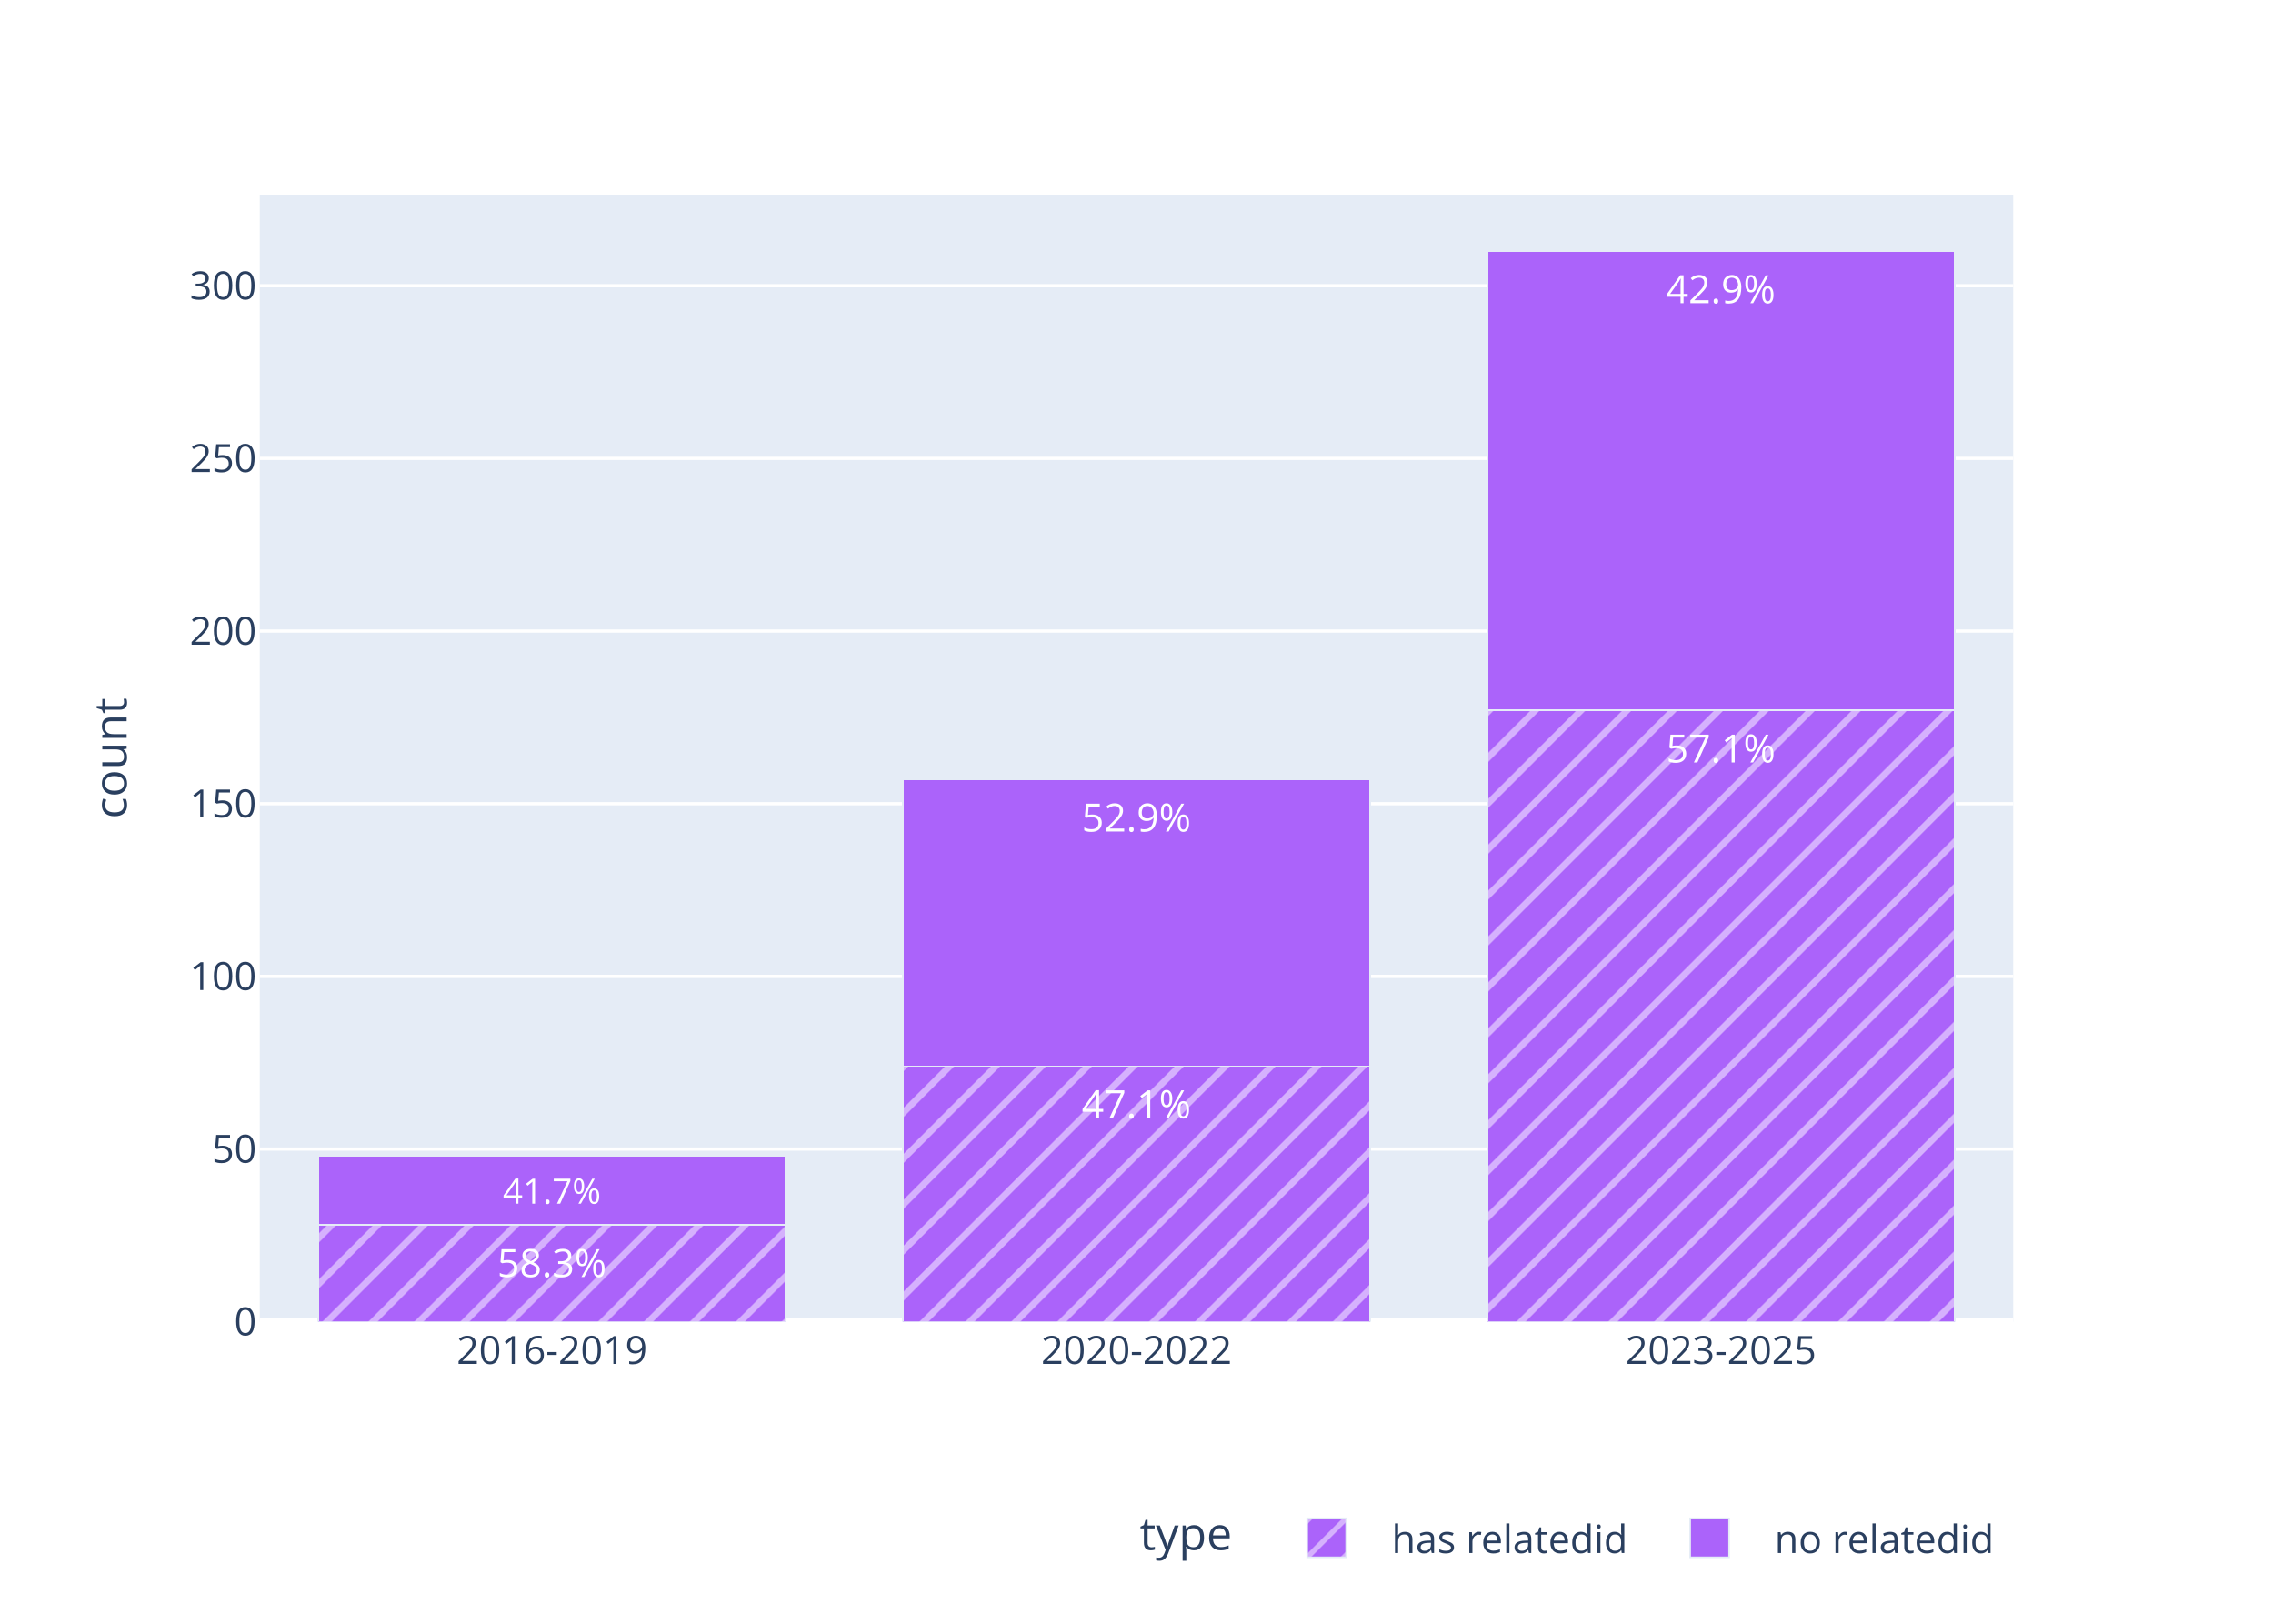
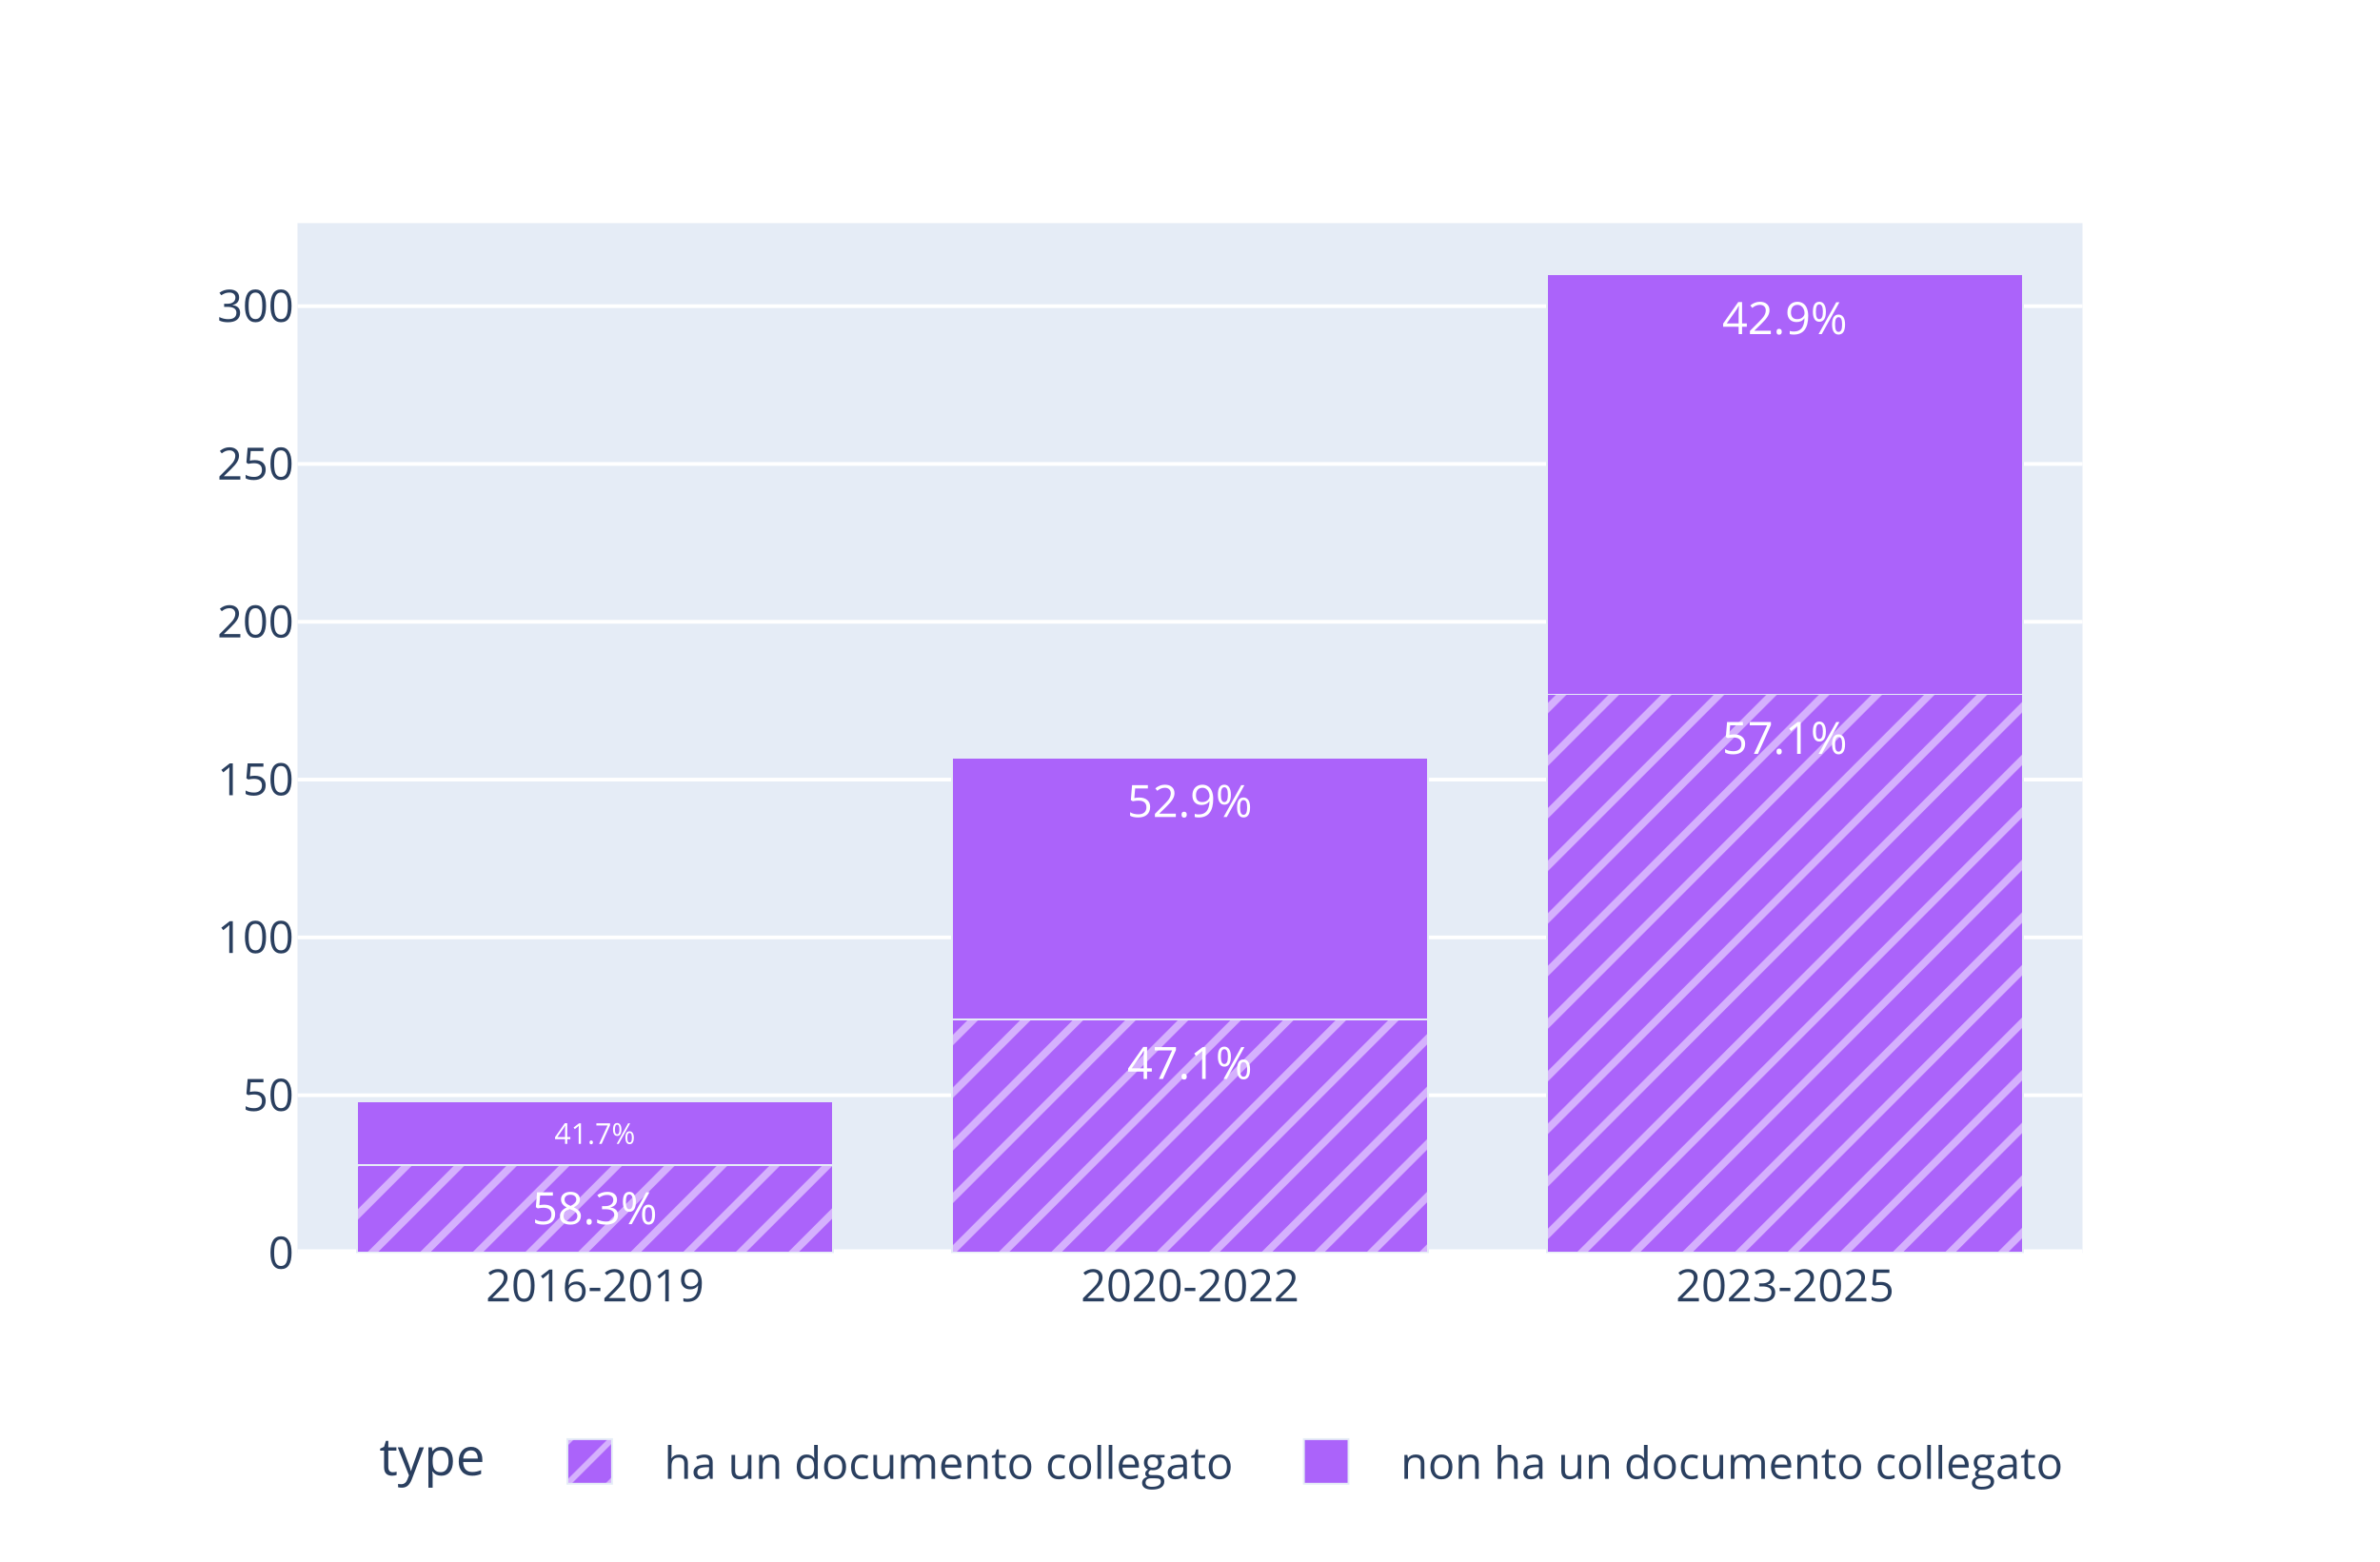
- <svg xmlns="http://www.w3.org/2000/svg" class="main-svg" width="700" height="500" style="" viewBox="0 0 700 500">
-   <rect x="0" y="0" width="700" height="500" style="fill: rgb(255, 255, 255); fill-opacity: 1;" />
-   <defs id="defs-72dac1">
+ <svg xmlns="http://www.w3.org/2000/svg" class="main-svg" width="640" height="420" style="" viewBox="0 0 640 420">
+   <rect x="0" y="0" width="640" height="420" style="fill: rgb(255, 255, 255); fill-opacity: 1;" />
+   <defs id="defs-c658f3">
    <g class="clips">
-       <clipPath id="clip72dac1xyplot" class="plotclip">
-         <rect width="540" height="347" />
-       </clipPath>
-       <clipPath class="axesclip" id="clip72dac1x">
-         <rect x="80" y="0" width="540" height="500" />
-       </clipPath>
-       <clipPath class="axesclip" id="clip72dac1y">
-         <rect x="0" y="60" width="700" height="347" />
-       </clipPath>
-       <clipPath class="axesclip" id="clip72dac1xy">
-         <rect x="80" y="60" width="540" height="347" />
+       <clipPath id="clipc658f3xyplot" class="plotclip">
+         <rect width="480" height="277" />
+       </clipPath>
+       <clipPath class="axesclip" id="clipc658f3x">
+         <rect x="80" y="0" width="480" height="420" />
+       </clipPath>
+       <clipPath class="axesclip" id="clipc658f3y">
+         <rect x="0" y="60" width="640" height="277" />
+       </clipPath>
+       <clipPath class="axesclip" id="clipc658f3xy">
+         <rect x="80" y="60" width="480" height="277" />
      </clipPath>
    </g>
    <g class="gradients" />
    <g class="patterns">
-       <pattern id="p72dac1-legend-b90139" width="14.142px" height="14.142px" patternUnits="userSpaceOnUse" patternTransform="scale(0.8)">
+       <pattern id="pc658f3-legend-ed1af8" width="14.142px" height="14.142px" patternUnits="userSpaceOnUse" patternTransform="scale(0.8)">
        <rect width="14.142px" height="14.142px" fill="rgb(171, 99, 250)" fill-opacity="1" />
        <path d="M-3.536,3.536l7.071,-7.071M0,14.142L14.142,0M10.607,17.678l7.071,-7.071" opacity="0.5" stroke="rgb(255, 255, 255)" stroke-width="2px" />
      </pattern>
-       <pattern id="p72dac1-b90139" width="14.142px" height="14.142px" patternUnits="userSpaceOnUse" patternTransform="">
+       <pattern id="pc658f3-ed1af8" width="14.142px" height="14.142px" patternUnits="userSpaceOnUse" patternTransform="">
        <rect width="14.142px" height="14.142px" fill="rgb(171, 99, 250)" fill-opacity="1" />
        <path d="M-3.536,3.536l7.071,-7.071M0,14.142L14.142,0M10.607,17.678l7.071,-7.071" opacity="0.5" stroke="rgb(255, 255, 255)" stroke-width="2px" />
      </pattern>
    </g>
  </defs>
  <g class="bglayer">
-     <rect class="bg" x="80" y="60" width="540" height="347" style="fill: rgb(229, 236, 246); fill-opacity: 1; stroke-width: 0;" />
+     <rect class="bg" x="80" y="60" width="480" height="277" style="fill: rgb(229, 236, 246); fill-opacity: 1; stroke-width: 0;" />
  </g>
  <g class="layer-below">
    <g class="imagelayer" />
    <g class="shapelayer" />
  </g>
  <g class="cartesianlayer">
    <g class="subplot xy">
      <g class="layer-subplot">
        <g class="shapelayer" />
        <g class="imagelayer" />
      </g>
      <g class="minor-gridlayer">
        <g class="x" />
        <g class="y" />
      </g>
      <g class="gridlayer">
        <g class="x" />
        <g class="y">
-           <path class="ygrid crisp" transform="translate(0,353.83)" d="M80,0h540" style="stroke: rgb(255, 255, 255); stroke-opacity: 1; stroke-width: 1px;" />
-           <path class="ygrid crisp" transform="translate(0,300.66)" d="M80,0h540" style="stroke: rgb(255, 255, 255); stroke-opacity: 1; stroke-width: 1px;" />
-           <path class="ygrid crisp" transform="translate(0,247.49)" d="M80,0h540" style="stroke: rgb(255, 255, 255); stroke-opacity: 1; stroke-width: 1px;" />
-           <path class="ygrid crisp" transform="translate(0,194.32)" d="M80,0h540" style="stroke: rgb(255, 255, 255); stroke-opacity: 1; stroke-width: 1px;" />
-           <path class="ygrid crisp" transform="translate(0,141.15)" d="M80,0h540" style="stroke: rgb(255, 255, 255); stroke-opacity: 1; stroke-width: 1px;" />
-           <path class="ygrid crisp" transform="translate(0,87.98)" d="M80,0h540" style="stroke: rgb(255, 255, 255); stroke-opacity: 1; stroke-width: 1px;" />
+           <path class="ygrid crisp" transform="translate(0,294.56)" d="M80,0h480" style="stroke: rgb(255, 255, 255); stroke-opacity: 1; stroke-width: 1px;" />
+           <path class="ygrid crisp" transform="translate(0,252.11)" d="M80,0h480" style="stroke: rgb(255, 255, 255); stroke-opacity: 1; stroke-width: 1px;" />
+           <path class="ygrid crisp" transform="translate(0,209.67)" d="M80,0h480" style="stroke: rgb(255, 255, 255); stroke-opacity: 1; stroke-width: 1px;" />
+           <path class="ygrid crisp" transform="translate(0,167.23)" d="M80,0h480" style="stroke: rgb(255, 255, 255); stroke-opacity: 1; stroke-width: 1px;" />
+           <path class="ygrid crisp" transform="translate(0,124.78)" d="M80,0h480" style="stroke: rgb(255, 255, 255); stroke-opacity: 1; stroke-width: 1px;" />
+           <path class="ygrid crisp" transform="translate(0,82.34)" d="M80,0h480" style="stroke: rgb(255, 255, 255); stroke-opacity: 1; stroke-width: 1px;" />
        </g>
      </g>
      <g class="zerolinelayer">
-         <path class="yzl zl crisp" transform="translate(0,407)" d="M80,0h540" style="stroke: rgb(255, 255, 255); stroke-opacity: 1; stroke-width: 2px;" />
+         <path class="yzl zl crisp" transform="translate(0,337)" d="M80,0h480" style="stroke: rgb(255, 255, 255); stroke-opacity: 1; stroke-width: 2px;" />
      </g>
      <g class="layer-between">
        <g class="shapelayer" />
        <g class="imagelayer" />
      </g>
      <path class="xlines-below" />
      <path class="ylines-below" />
      <g class="overlines-below" />
      <g class="xaxislayer-below" />
      <g class="yaxislayer-below" />
      <g class="overaxes-below" />
      <g class="overplot">
-         <g class="xy" transform="translate(80,60)" clip-path="url(#clip72dac1xyplot)">
+         <g class="xy" transform="translate(80,60)" clip-path="url(#clipc658f3xyplot)">
          <g class="barlayer mlayer">
            <g class="trace bars" shape-rendering="crispEdges" style="opacity: 1;">
              <g class="points">
                <g class="point">
-                   <path d="M18,347V317.23H162V347Z" style="vector-effect: none; opacity: 1; stroke-width: 0.5px; fill: url('#p72dac1-b90139'); stroke: rgb(229, 236, 246); stroke-opacity: 1;" class="pattern_filled" />
-                   <text class="bartext bartext-inside" text-anchor="middle" data-notex="1" x="0" y="0" style="font-family: 'Open Sans', verdana, arial, sans-serif; font-size: 12px; fill: rgb(255, 255, 255); fill-opacity: 1; white-space: pre;" transform="translate(89.95996,333.23)">58.3%</text>
-                 </g>
-                 <g class="point">
-                   <path d="M198,347V268.31H342V347Z" style="vector-effect: none; opacity: 1; stroke-width: 0.5px; fill: url('#p72dac1-b90139'); stroke: rgb(229, 236, 246); stroke-opacity: 1;" class="pattern_filled" />
-                   <text class="bartext bartext-inside" text-anchor="middle" data-notex="1" x="0" y="0" style="font-family: 'Open Sans', verdana, arial, sans-serif; font-size: 12px; fill: rgb(255, 255, 255); fill-opacity: 1; white-space: pre;" transform="translate(269.96,284.31)">47.1%</text>
-                 </g>
-                 <g class="point">
-                   <path d="M378,347V158.78H522V347Z" style="vector-effect: none; opacity: 1; stroke-width: 0.5px; fill: url('#p72dac1-b90139'); stroke: rgb(229, 236, 246); stroke-opacity: 1;" class="pattern_filled" />
-                   <text class="bartext bartext-inside" text-anchor="middle" data-notex="1" x="0" y="0" style="font-family: 'Open Sans', verdana, arial, sans-serif; font-size: 12px; fill: rgb(255, 255, 255); fill-opacity: 1; white-space: pre;" transform="translate(449.96,174.78)">57.1%</text>
+                   <path d="M16,277V253.23H144V277Z" style="vector-effect: none; opacity: 1; stroke-width: 0.5px; fill: url('#pc658f3-ed1af8'); stroke: rgb(229, 236, 246); stroke-opacity: 1;" class="pattern_filled" />
+                   <text class="bartext bartext-inside" text-anchor="middle" data-notex="1" x="0" y="0" style="font-family: 'Open Sans', verdana, arial, sans-serif; font-size: 12px; fill: rgb(255, 255, 255); fill-opacity: 1; white-space: pre;" transform="translate(79.93945,269.23)">58.3%</text>
+                 </g>
+                 <g class="point">
+                   <path d="M176,277V214.18H304V277Z" style="vector-effect: none; opacity: 1; stroke-width: 0.5px; fill: url('#pc658f3-ed1af8'); stroke: rgb(229, 236, 246); stroke-opacity: 1;" class="pattern_filled" />
+                   <text class="bartext bartext-inside" text-anchor="middle" data-notex="1" x="0" y="0" style="font-family: 'Open Sans', verdana, arial, sans-serif; font-size: 12px; fill: rgb(255, 255, 255); fill-opacity: 1; white-space: pre;" transform="translate(239.9395,230.18)">47.1%</text>
+                 </g>
+                 <g class="point">
+                   <path d="M336,277V126.75H464V277Z" style="vector-effect: none; opacity: 1; stroke-width: 0.5px; fill: url('#pc658f3-ed1af8'); stroke: rgb(229, 236, 246); stroke-opacity: 1;" class="pattern_filled" />
+                   <text class="bartext bartext-inside" text-anchor="middle" data-notex="1" x="0" y="0" style="font-family: 'Open Sans', verdana, arial, sans-serif; font-size: 12px; fill: rgb(255, 255, 255); fill-opacity: 1; white-space: pre;" transform="translate(399.9395,142.75)">57.1%</text>
                </g>
              </g>
            </g>
            <g class="trace bars" shape-rendering="crispEdges" style="opacity: 1;">
              <g class="points">
                <g class="point">
-                   <path d="M18,317.23V295.96H162V317.23Z" style="vector-effect: none; opacity: 1; stroke-width: 0.5px; fill: rgb(171, 99, 250); fill-opacity: 1; stroke: rgb(229, 236, 246); stroke-opacity: 1;" />
-                   <text class="bartext bartext-inside" text-anchor="middle" data-notex="1" x="0" y="0" style="font-family: 'Open Sans', verdana, arial, sans-serif; font-size: 12px; fill: rgb(255, 255, 255); fill-opacity: 1; white-space: pre;" transform="translate(89.96404,310.6371)scale(0.8982353)">41.7%</text>
-                 </g>
-                 <g class="point">
-                   <path d="M198,268.31V180.05H342V268.31Z" style="vector-effect: none; opacity: 1; stroke-width: 0.5px; fill: rgb(171, 99, 250); fill-opacity: 1; stroke: rgb(229, 236, 246); stroke-opacity: 1;" />
-                   <text class="bartext bartext-inside" text-anchor="middle" data-notex="1" x="0" y="0" style="font-family: 'Open Sans', verdana, arial, sans-serif; font-size: 12px; fill: rgb(255, 255, 255); fill-opacity: 1; white-space: pre;" transform="translate(269.96,196.05)">52.9%</text>
-                 </g>
-                 <g class="point">
-                   <path d="M378,158.78V17.35H522V158.78Z" style="vector-effect: none; opacity: 1; stroke-width: 0.5px; fill: rgb(171, 99, 250); fill-opacity: 1; stroke: rgb(229, 236, 246); stroke-opacity: 1;" />
-                   <text class="bartext bartext-inside" text-anchor="middle" data-notex="1" x="0" y="0" style="font-family: 'Open Sans', verdana, arial, sans-serif; font-size: 12px; fill: rgb(255, 255, 255); fill-opacity: 1; white-space: pre;" transform="translate(449.96,33.35)">42.9%</text>
+                   <path d="M16,253.23V236.25H144V253.23Z" style="vector-effect: none; opacity: 1; stroke-width: 0.5px; fill: rgb(171, 99, 250); fill-opacity: 1; stroke: rgb(229, 236, 246); stroke-opacity: 1;" />
+                   <text class="bartext bartext-inside" text-anchor="middle" data-notex="1" x="0" y="0" style="font-family: 'Open Sans', verdana, arial, sans-serif; font-size: 12px; fill: rgb(255, 255, 255); fill-opacity: 1; white-space: pre;" transform="translate(79.96089,247.6465)scale(0.6458824)">41.7%</text>
+                 </g>
+                 <g class="point">
+                   <path d="M176,214.18V143.73H304V214.18Z" style="vector-effect: none; opacity: 1; stroke-width: 0.5px; fill: rgb(171, 99, 250); fill-opacity: 1; stroke: rgb(229, 236, 246); stroke-opacity: 1;" />
+                   <text class="bartext bartext-inside" text-anchor="middle" data-notex="1" x="0" y="0" style="font-family: 'Open Sans', verdana, arial, sans-serif; font-size: 12px; fill: rgb(255, 255, 255); fill-opacity: 1; white-space: pre;" transform="translate(239.9395,159.73)">52.9%</text>
+                 </g>
+                 <g class="point">
+                   <path d="M336,126.75V13.85H464V126.75Z" style="vector-effect: none; opacity: 1; stroke-width: 0.5px; fill: rgb(171, 99, 250); fill-opacity: 1; stroke: rgb(229, 236, 246); stroke-opacity: 1;" />
+                   <text class="bartext bartext-inside" text-anchor="middle" data-notex="1" x="0" y="0" style="font-family: 'Open Sans', verdana, arial, sans-serif; font-size: 12px; fill: rgb(255, 255, 255); fill-opacity: 1; white-space: pre;" transform="translate(399.9395,29.85)">42.9%</text>
                </g>
              </g>
            </g>
          </g>
        </g>
      </g>
      <g class="zerolinelayer-above" />
      <path class="xlines-above crisp" d="M0,0" style="fill: none;" />
      <path class="ylines-above crisp" d="M0,0" style="fill: none;" />
      <g class="overlines-above" />
      <g class="xaxislayer-above">
        <g class="xtick">
-           <text text-anchor="middle" x="0" y="420" transform="translate(170,0)" style="font-family: 'Open Sans', verdana, arial, sans-serif; font-size: 12px; fill: rgb(42, 63, 95); fill-opacity: 1; white-space: pre;">2016-2019</text>
+           <text text-anchor="middle" x="0" y="350" transform="translate(160,0)" style="font-family: 'Open Sans', verdana, arial, sans-serif; font-size: 12px; fill: rgb(42, 63, 95); fill-opacity: 1; white-space: pre;">2016-2019</text>
        </g>
        <g class="xtick">
-           <text text-anchor="middle" x="0" y="420" transform="translate(350,0)" style="font-family: 'Open Sans', verdana, arial, sans-serif; font-size: 12px; fill: rgb(42, 63, 95); fill-opacity: 1; white-space: pre;">2020-2022</text>
+           <text text-anchor="middle" x="0" y="350" transform="translate(320,0)" style="font-family: 'Open Sans', verdana, arial, sans-serif; font-size: 12px; fill: rgb(42, 63, 95); fill-opacity: 1; white-space: pre;">2020-2022</text>
        </g>
        <g class="xtick">
-           <text text-anchor="middle" x="0" y="420" transform="translate(530,0)" style="font-family: 'Open Sans', verdana, arial, sans-serif; font-size: 12px; fill: rgb(42, 63, 95); fill-opacity: 1; white-space: pre;">2023-2025</text>
+           <text text-anchor="middle" x="0" y="350" transform="translate(480,0)" style="font-family: 'Open Sans', verdana, arial, sans-serif; font-size: 12px; fill: rgb(42, 63, 95); fill-opacity: 1; white-space: pre;">2023-2025</text>
        </g>
      </g>
      <g class="yaxislayer-above">
        <g class="ytick">
-           <text text-anchor="end" x="79" y="4.2" transform="translate(0,407)" style="font-family: 'Open Sans', verdana, arial, sans-serif; font-size: 12px; fill: rgb(42, 63, 95); fill-opacity: 1; white-space: pre;">0</text>
-         </g>
-         <g class="ytick">
-           <text text-anchor="end" x="79" y="4.2" style="font-family: 'Open Sans', verdana, arial, sans-serif; font-size: 12px; fill: rgb(42, 63, 95); fill-opacity: 1; white-space: pre;" transform="translate(0,353.83)">50</text>
-         </g>
-         <g class="ytick">
-           <text text-anchor="end" x="79" y="4.2" style="font-family: 'Open Sans', verdana, arial, sans-serif; font-size: 12px; fill: rgb(42, 63, 95); fill-opacity: 1; white-space: pre;" transform="translate(0,300.66)">100</text>
-         </g>
-         <g class="ytick">
-           <text text-anchor="end" x="79" y="4.2" style="font-family: 'Open Sans', verdana, arial, sans-serif; font-size: 12px; fill: rgb(42, 63, 95); fill-opacity: 1; white-space: pre;" transform="translate(0,247.49)">150</text>
-         </g>
-         <g class="ytick">
-           <text text-anchor="end" x="79" y="4.2" style="font-family: 'Open Sans', verdana, arial, sans-serif; font-size: 12px; fill: rgb(42, 63, 95); fill-opacity: 1; white-space: pre;" transform="translate(0,194.32)">200</text>
-         </g>
-         <g class="ytick">
-           <text text-anchor="end" x="79" y="4.2" style="font-family: 'Open Sans', verdana, arial, sans-serif; font-size: 12px; fill: rgb(42, 63, 95); fill-opacity: 1; white-space: pre;" transform="translate(0,141.15)">250</text>
-         </g>
-         <g class="ytick">
-           <text text-anchor="end" x="79" y="4.2" style="font-family: 'Open Sans', verdana, arial, sans-serif; font-size: 12px; fill: rgb(42, 63, 95); fill-opacity: 1; white-space: pre;" transform="translate(0,87.98)">300</text>
+           <text text-anchor="end" x="79" y="4.2" transform="translate(0,337)" style="font-family: 'Open Sans', verdana, arial, sans-serif; font-size: 12px; fill: rgb(42, 63, 95); fill-opacity: 1; white-space: pre;">0</text>
+         </g>
+         <g class="ytick">
+           <text text-anchor="end" x="79" y="4.2" style="font-family: 'Open Sans', verdana, arial, sans-serif; font-size: 12px; fill: rgb(42, 63, 95); fill-opacity: 1; white-space: pre;" transform="translate(0,294.56)">50</text>
+         </g>
+         <g class="ytick">
+           <text text-anchor="end" x="79" y="4.2" style="font-family: 'Open Sans', verdana, arial, sans-serif; font-size: 12px; fill: rgb(42, 63, 95); fill-opacity: 1; white-space: pre;" transform="translate(0,252.11)">100</text>
+         </g>
+         <g class="ytick">
+           <text text-anchor="end" x="79" y="4.2" style="font-family: 'Open Sans', verdana, arial, sans-serif; font-size: 12px; fill: rgb(42, 63, 95); fill-opacity: 1; white-space: pre;" transform="translate(0,209.67)">150</text>
+         </g>
+         <g class="ytick">
+           <text text-anchor="end" x="79" y="4.2" style="font-family: 'Open Sans', verdana, arial, sans-serif; font-size: 12px; fill: rgb(42, 63, 95); fill-opacity: 1; white-space: pre;" transform="translate(0,167.23)">200</text>
+         </g>
+         <g class="ytick">
+           <text text-anchor="end" x="79" y="4.2" style="font-family: 'Open Sans', verdana, arial, sans-serif; font-size: 12px; fill: rgb(42, 63, 95); fill-opacity: 1; white-space: pre;" transform="translate(0,124.78)">250</text>
+         </g>
+         <g class="ytick">
+           <text text-anchor="end" x="79" y="4.2" style="font-family: 'Open Sans', verdana, arial, sans-serif; font-size: 12px; fill: rgb(42, 63, 95); fill-opacity: 1; white-space: pre;" transform="translate(0,82.34)">300</text>
        </g>
      </g>
      <g class="overaxes-above" />
    </g>
  </g>
  <g class="polarlayer" />
  <g class="smithlayer" />
  <g class="ternarylayer" />
  <g class="geolayer" />
  <g class="funnelarealayer" />
  <g class="pielayer" />
  <g class="iciclelayer" />
  <g class="treemaplayer" />
  <g class="sunburstlayer" />
  <g class="glimages" />
-   <defs id="topdefs-72dac1">
+   <defs id="topdefs-c658f3">
    <g class="clips" />
-     <clipPath id="legend72dac1">
-       <rect width="271" height="29" x="0" y="0" />
+     <clipPath id="legendc658f3">
+       <rect width="460" height="29" x="0" y="0" />
    </clipPath>
  </defs>
  <g class="layer-above">
    <g class="imagelayer" />
    <g class="shapelayer" />
  </g>
  <g class="infolayer">
-     <g class="legend" pointer-events="all" transform="translate(349,459.05)">
-       <rect class="bg" shape-rendering="crispEdges" style="stroke: rgb(68, 68, 68); stroke-opacity: 1; fill: rgb(255, 255, 255); fill-opacity: 1; stroke-width: 0px;" width="271" height="29" x="0" y="0" />
-       <g class="scrollbox" transform="" clip-path="url(#legend72dac1)">
+     <g class="legend" pointer-events="all" transform="translate(100,378.55)">
+       <rect class="bg" shape-rendering="crispEdges" style="stroke: rgb(68, 68, 68); stroke-opacity: 1; fill: rgb(255, 255, 255); fill-opacity: 1; stroke-width: 0px;" width="460" height="29" x="0" y="0" />
+       <g class="scrollbox" transform="" clip-path="url(#legendc658f3)">
        <text class="legendtitletext" text-anchor="start" x="2" y="18.2" style="font-family: 'Open Sans', verdana, arial, sans-serif; font-size: 14px; fill: rgb(42, 63, 95); fill-opacity: 1; white-space: pre; opacity: 1;">type</text>
        <g class="groups" transform="">
-           <g class="traces" transform="translate(39.56934,14.5)" style="opacity: 1;">
-             <text class="legendtext" text-anchor="start" x="40" y="4.68" style="font-family: 'Open Sans', verdana, arial, sans-serif; font-size: 12px; fill: rgb(42, 63, 95); fill-opacity: 1; white-space: pre;">has relatedid</text>
+           <g class="traces" transform="translate(38.57617,14.5)" style="opacity: 1;">
+             <text class="legendtext" text-anchor="start" x="40" y="4.68" style="font-family: 'Open Sans', verdana, arial, sans-serif; font-size: 12px; fill: rgb(42, 63, 95); fill-opacity: 1; white-space: pre;">ha un documento collegato</text>
            <g class="layers" style="opacity: 1;">
              <g class="legendfill" />
              <g class="legendlines" />
              <g class="legendsymbols">
                <g class="legendpoints">
-                   <path class="legendundefined pattern_filled" d="M6,6H-6V-6H6Z" transform="translate(20,0)" style="stroke-width: 0.5px; fill: url('#p72dac1-legend-b90139'); stroke: rgb(229, 236, 246); stroke-opacity: 1;" />
-                 </g>
-               </g>
-             </g>
-             <rect class="legendtoggle" x="0" y="-9.5" width="115.438" height="19" style="fill: rgb(0, 0, 0); fill-opacity: 0;" />
+                   <path class="legendundefined pattern_filled" d="M6,6H-6V-6H6Z" transform="translate(20,0)" style="stroke-width: 0.5px; fill: url('#pc658f3-legend-ed1af8'); stroke: rgb(229, 236, 246); stroke-opacity: 1;" />
+                 </g>
+               </g>
+             </g>
+             <rect class="legendtoggle" x="0" y="-9.5" width="195.547" height="19" style="fill: rgb(0, 0, 0); fill-opacity: 0;" />
          </g>
        </g>
-         <g class="groups" transform="translate(117.9375,0)">
-           <g class="traces" transform="translate(39.56934,14.5)" style="opacity: 1;">
-             <text class="legendtext" text-anchor="start" x="40" y="4.68" style="font-family: 'Open Sans', verdana, arial, sans-serif; font-size: 12px; fill: rgb(42, 63, 95); fill-opacity: 1; white-space: pre;">no relatedid</text>
+         <g class="groups" transform="translate(198.0469,0)">
+           <g class="traces" transform="translate(38.57617,14.5)" style="opacity: 1;">
+             <text class="legendtext" text-anchor="start" x="40" y="4.68" style="font-family: 'Open Sans', verdana, arial, sans-serif; font-size: 12px; fill: rgb(42, 63, 95); fill-opacity: 1; white-space: pre;">non ha un documento collegato</text>
            <g class="layers" style="opacity: 1;">
              <g class="legendfill" />
              <g class="legendlines" />
              <g class="legendsymbols">
                <g class="legendpoints">
                  <path class="legendundefined" d="M6,6H-6V-6H6Z" transform="translate(20,0)" style="stroke-width: 0.5px; fill: rgb(171, 99, 250); fill-opacity: 1; stroke: rgb(229, 236, 246); stroke-opacity: 1;" />
                </g>
              </g>
            </g>
-             <rect class="legendtoggle" x="0" y="-9.5" width="110.266" height="19" style="fill: rgb(0, 0, 0); fill-opacity: 0;" />
+             <rect class="legendtoggle" x="0" y="-9.5" width="220.641" height="19" style="fill: rgb(0, 0, 0); fill-opacity: 0;" />
          </g>
        </g>
      </g>
      <rect class="scrollbar" rx="20" ry="3" width="0" height="0" style="fill: rgb(128, 139, 164); fill-opacity: 1;" x="0" y="0" />
    </g>
    <g class="g-gtitle" />
    <g class="g-xtitle" />
-     <g class="g-ytitle">
-       <text class="ytitle" transform="rotate(-90,39.00625,233.5)" x="39.006" y="233.5" text-anchor="middle" style="opacity: 1; font-family: 'Open Sans', verdana, arial, sans-serif; font-size: 14px; fill: rgb(42, 63, 95); fill-opacity: 1; white-space: pre;">count</text>
-     </g>
+     <g class="g-ytitle" />
  </g>
</svg>
